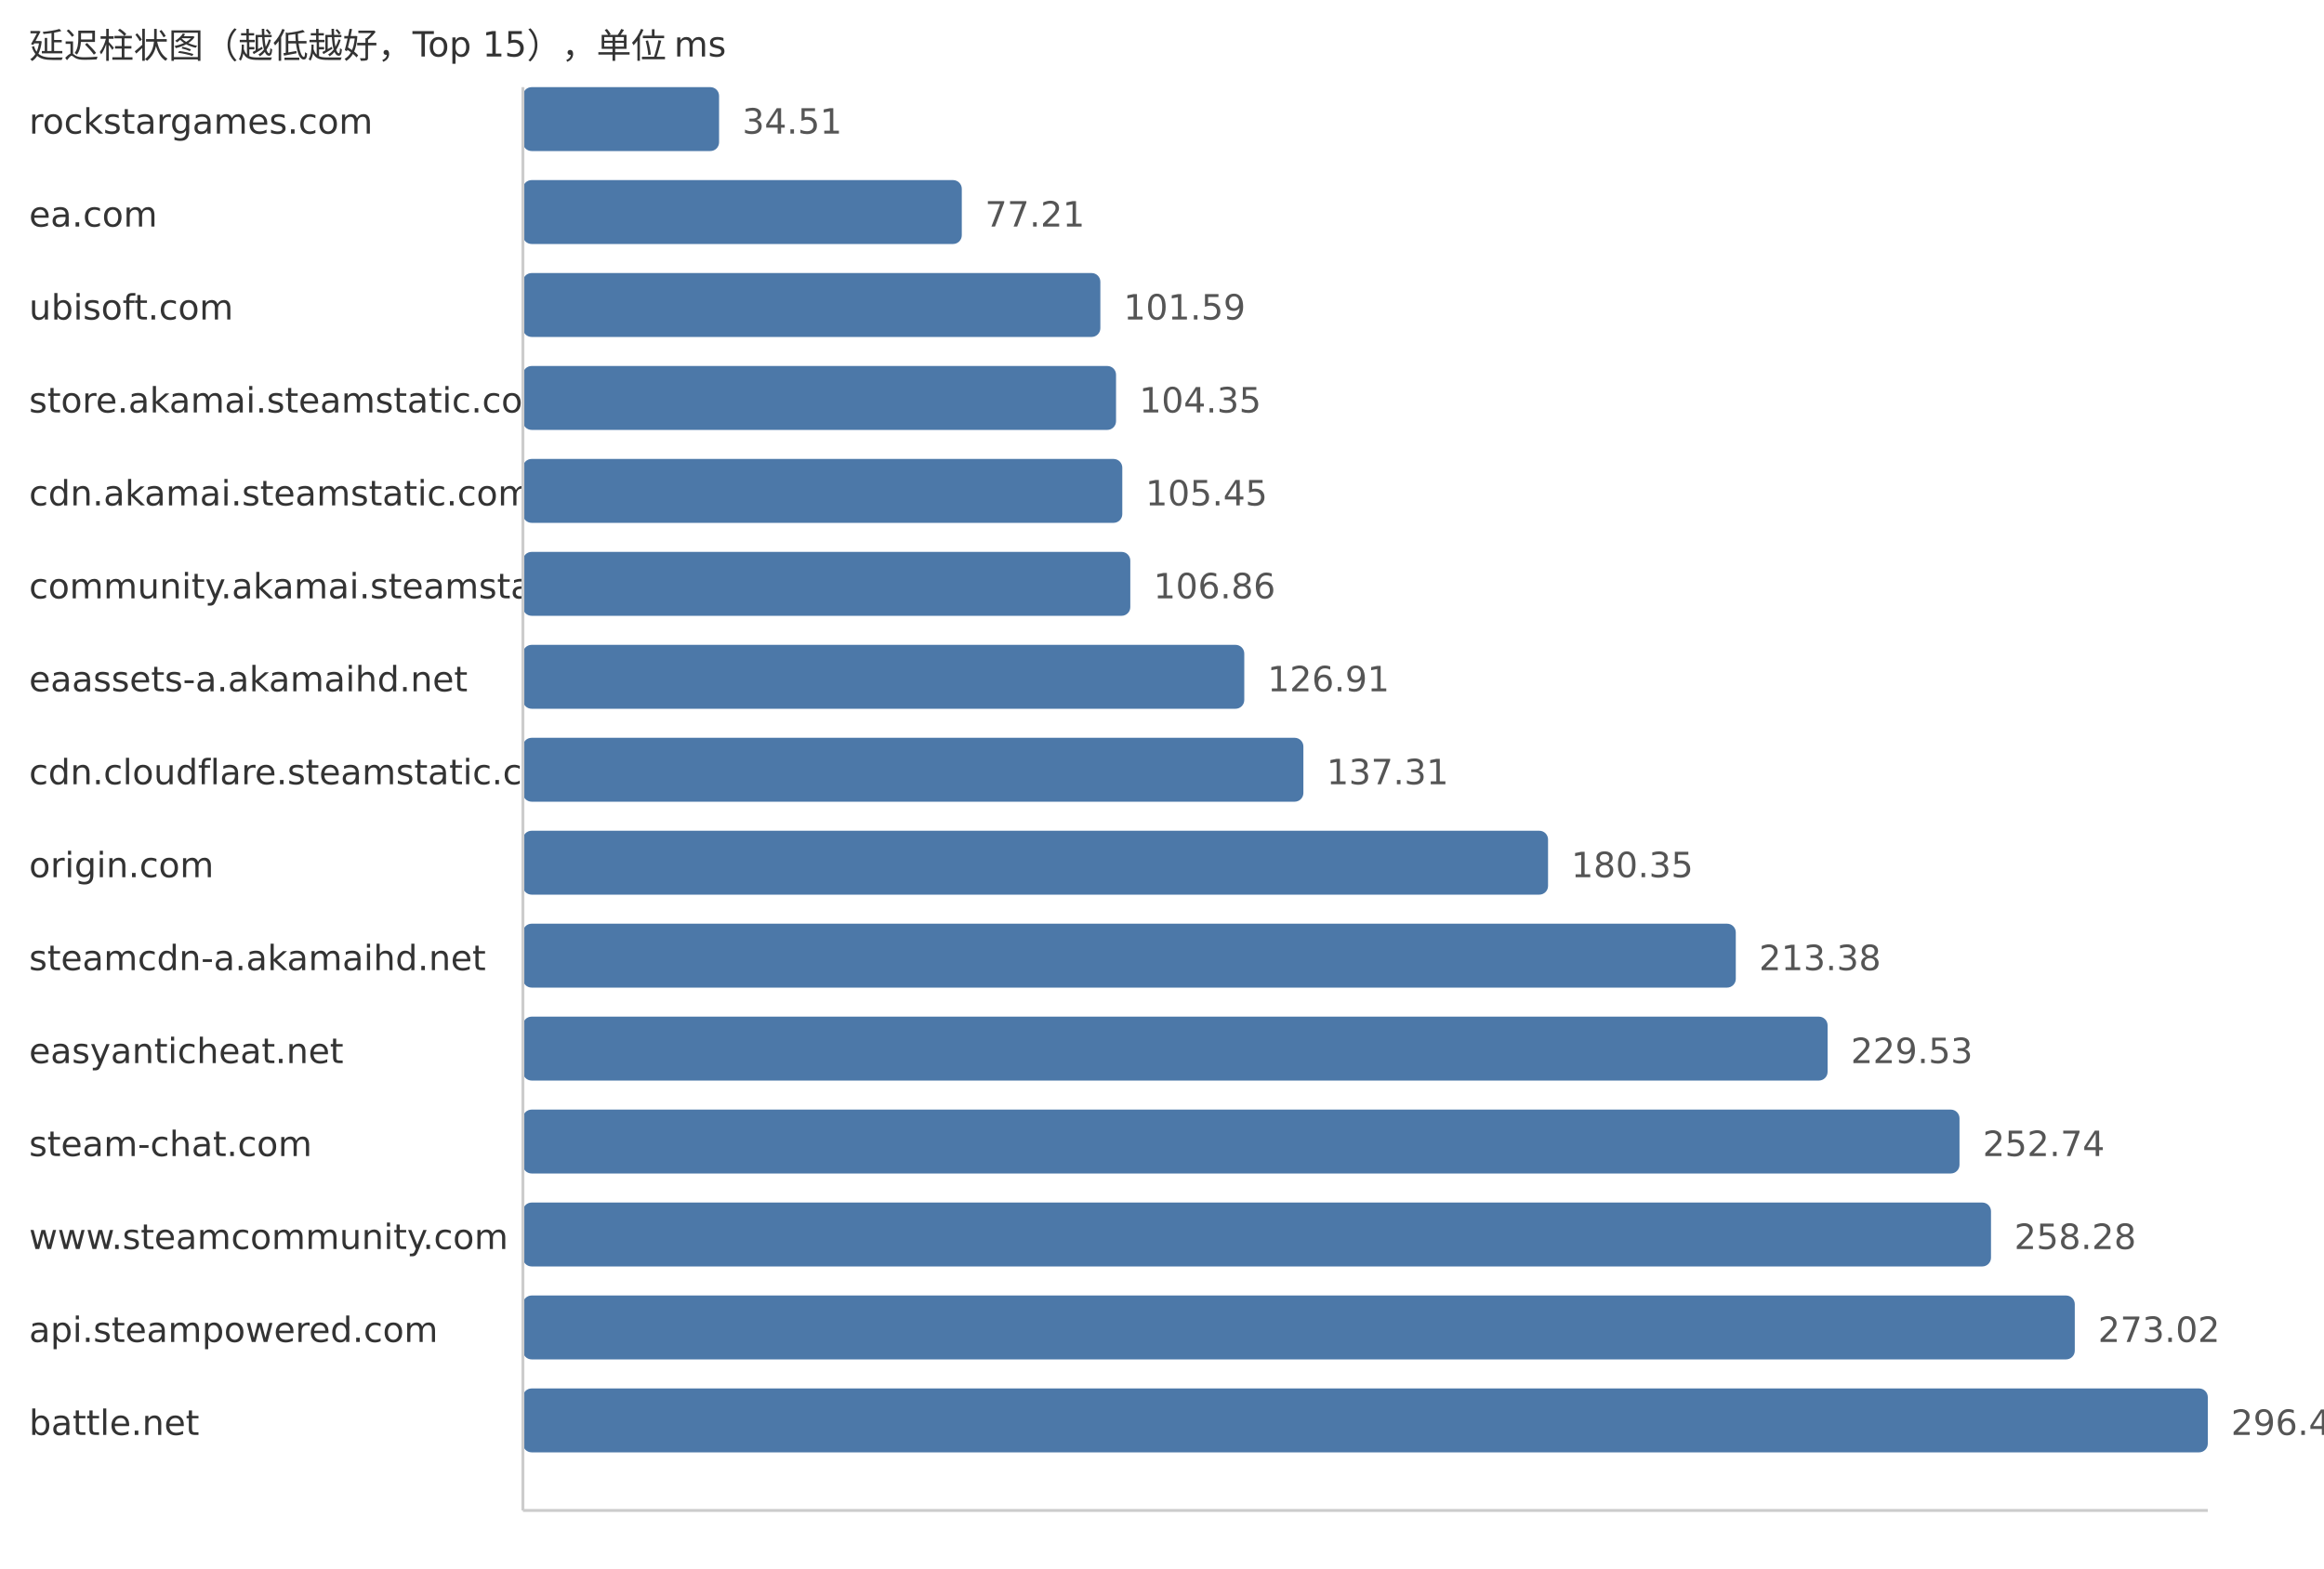
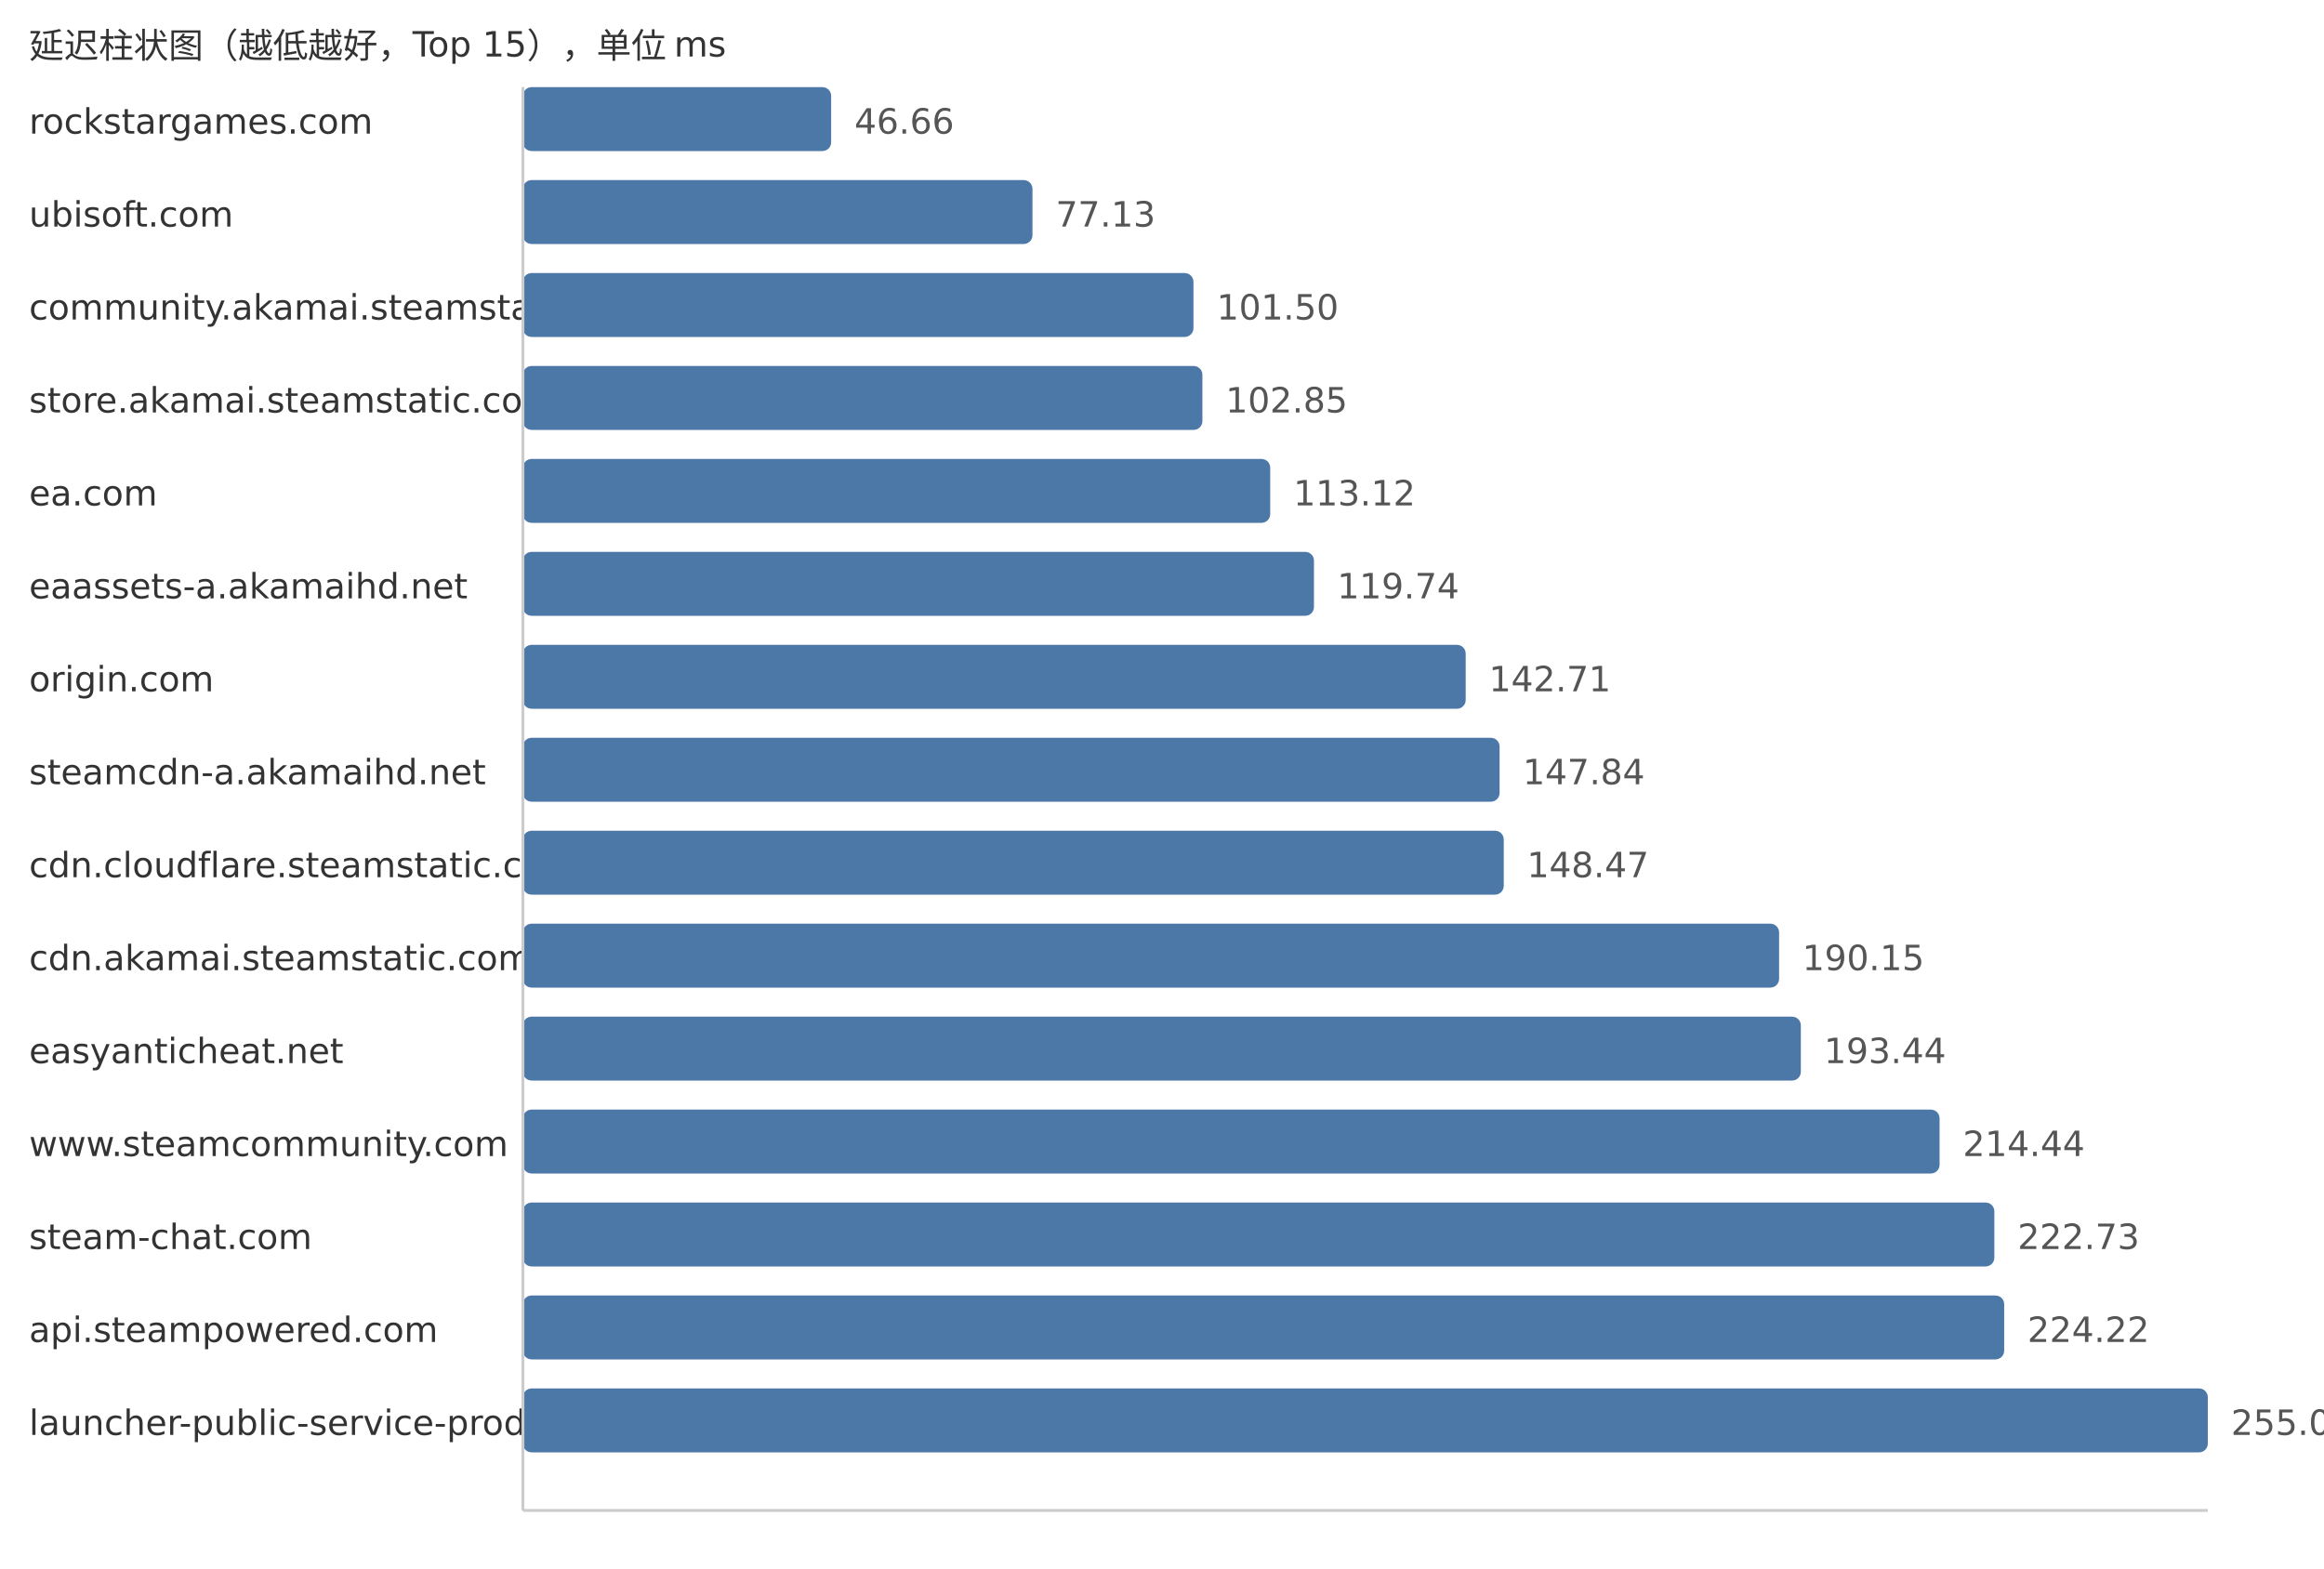
<svg xmlns="http://www.w3.org/2000/svg" width="800" height="540">
  <style> .label{font-family:DejaVu Sans,Verdana,Geneva,sans-serif;font-size:12px;fill:#333} .value{font-family:DejaVu Sans,Verdana,Geneva,sans-serif;font-size:12px;fill:#555} </style>
  <text x="10" y="20" class="label">延迟柱状图（越低越好，Top 15），单位 ms</text>
  <text x="10" y="46" class="label">rockstargames.com</text>
-   <rect x="180" y="30" width="67.53" height="22" fill="#4c78a8" rx="3" />
-   <text x="255.53" y="46" class="value">34.51</text>
-   <text x="10" y="78" class="label">ea.com</text>
-   <rect x="180" y="62" width="151.08" height="22" fill="#4c78a8" rx="3" />
-   <text x="339.08" y="78" class="value">77.21</text>
-   <text x="10" y="110" class="label">ubisoft.com</text>
-   <rect x="180" y="94" width="198.78" height="22" fill="#4c78a8" rx="3" />
-   <text x="386.78" y="110" class="value">101.59</text>
+   <rect x="180" y="30" width="106.11" height="22" fill="#4c78a8" rx="3" />
+   <text x="294.11" y="46" class="value">46.66</text>
+   <text x="10" y="78" class="label">ubisoft.com</text>
+   <rect x="180" y="62" width="175.41" height="22" fill="#4c78a8" rx="3" />
+   <text x="363.41" y="78" class="value">77.13</text>
+   <text x="10" y="110" class="label">community.akamai.steamstatic.com</text>
+   <rect x="180" y="94" width="230.83" height="22" fill="#4c78a8" rx="3" />
+   <text x="418.83" y="110" class="value">101.50</text>
  <text x="10" y="142" class="label">store.akamai.steamstatic.com</text>
-   <rect x="180" y="126" width="204.18" height="22" fill="#4c78a8" rx="3" />
-   <text x="392.18" y="142" class="value">104.35</text>
-   <text x="10" y="174" class="label">cdn.akamai.steamstatic.com</text>
-   <rect x="180" y="158" width="206.33" height="22" fill="#4c78a8" rx="3" />
-   <text x="394.33" y="174" class="value">105.45</text>
-   <text x="10" y="206" class="label">community.akamai.steamstatic.com</text>
-   <rect x="180" y="190" width="209.09" height="22" fill="#4c78a8" rx="3" />
-   <text x="397.09" y="206" class="value">106.86</text>
-   <text x="10" y="238" class="label">eaassets-a.akamaihd.net</text>
-   <rect x="180" y="222" width="248.32" height="22" fill="#4c78a8" rx="3" />
-   <text x="436.32" y="238" class="value">126.91</text>
-   <text x="10" y="270" class="label">cdn.cloudflare.steamstatic.com</text>
-   <rect x="180" y="254" width="268.67" height="22" fill="#4c78a8" rx="3" />
-   <text x="456.67" y="270" class="value">137.31</text>
-   <text x="10" y="302" class="label">origin.com</text>
-   <rect x="180" y="286" width="352.89" height="22" fill="#4c78a8" rx="3" />
-   <text x="540.89" y="302" class="value">180.35</text>
-   <text x="10" y="334" class="label">steamcdn-a.akamaihd.net</text>
-   <rect x="180" y="318" width="417.52" height="22" fill="#4c78a8" rx="3" />
-   <text x="605.52" y="334" class="value">213.38</text>
+   <rect x="180" y="126" width="233.9" height="22" fill="#4c78a8" rx="3" />
+   <text x="421.9" y="142" class="value">102.85</text>
+   <text x="10" y="174" class="label">ea.com</text>
+   <rect x="180" y="158" width="257.25" height="22" fill="#4c78a8" rx="3" />
+   <text x="445.25" y="174" class="value">113.12</text>
+   <text x="10" y="206" class="label">eaassets-a.akamaihd.net</text>
+   <rect x="180" y="190" width="272.31" height="22" fill="#4c78a8" rx="3" />
+   <text x="460.31" y="206" class="value">119.74</text>
+   <text x="10" y="238" class="label">origin.com</text>
+   <rect x="180" y="222" width="324.54" height="22" fill="#4c78a8" rx="3" />
+   <text x="512.54" y="238" class="value">142.71</text>
+   <text x="10" y="270" class="label">steamcdn-a.akamaihd.net</text>
+   <rect x="180" y="254" width="336.21" height="22" fill="#4c78a8" rx="3" />
+   <text x="524.21" y="270" class="value">147.84</text>
+   <text x="10" y="302" class="label">cdn.cloudflare.steamstatic.com</text>
+   <rect x="180" y="286" width="337.64" height="22" fill="#4c78a8" rx="3" />
+   <text x="525.64" y="302" class="value">148.47</text>
+   <text x="10" y="334" class="label">cdn.akamai.steamstatic.com</text>
+   <rect x="180" y="318" width="432.43" height="22" fill="#4c78a8" rx="3" />
+   <text x="620.43" y="334" class="value">190.15</text>
  <text x="10" y="366" class="label">easyanticheat.net</text>
-   <rect x="180" y="350" width="449.12" height="22" fill="#4c78a8" rx="3" />
-   <text x="637.12" y="366" class="value">229.53</text>
-   <text x="10" y="398" class="label">steam-chat.com</text>
-   <rect x="180" y="382" width="494.53" height="22" fill="#4c78a8" rx="3" />
-   <text x="682.53" y="398" class="value">252.74</text>
-   <text x="10" y="430" class="label">www.steamcommunity.com</text>
-   <rect x="180" y="414" width="505.37" height="22" fill="#4c78a8" rx="3" />
-   <text x="693.37" y="430" class="value">258.28</text>
+   <rect x="180" y="350" width="439.91" height="22" fill="#4c78a8" rx="3" />
+   <text x="627.91" y="366" class="value">193.44</text>
+   <text x="10" y="398" class="label">www.steamcommunity.com</text>
+   <rect x="180" y="382" width="487.67" height="22" fill="#4c78a8" rx="3" />
+   <text x="675.67" y="398" class="value">214.44</text>
+   <text x="10" y="430" class="label">steam-chat.com</text>
+   <rect x="180" y="414" width="506.52" height="22" fill="#4c78a8" rx="3" />
+   <text x="694.52" y="430" class="value">222.73</text>
  <text x="10" y="462" class="label">api.steampowered.com</text>
-   <rect x="180" y="446" width="534.21" height="22" fill="#4c78a8" rx="3" />
-   <text x="722.21" y="462" class="value">273.02</text>
-   <text x="10" y="494" class="label">battle.net</text>
+   <rect x="180" y="446" width="509.91" height="22" fill="#4c78a8" rx="3" />
+   <text x="697.91" y="462" class="value">224.22</text>
+   <text x="10" y="494" class="label">launcher-public-service-prod06.ol.epicgames.com</text>
  <rect x="180" y="478" width="580.0" height="22" fill="#4c78a8" rx="3" />
-   <text x="768.0" y="494" class="value">296.42</text>
+   <text x="768.0" y="494" class="value">255.04</text>
  <line x1="180" y1="30" x2="180" y2="520" stroke="#ccc" />
  <line x1="180" y1="520" x2="760" y2="520" stroke="#ccc" />
</svg>
